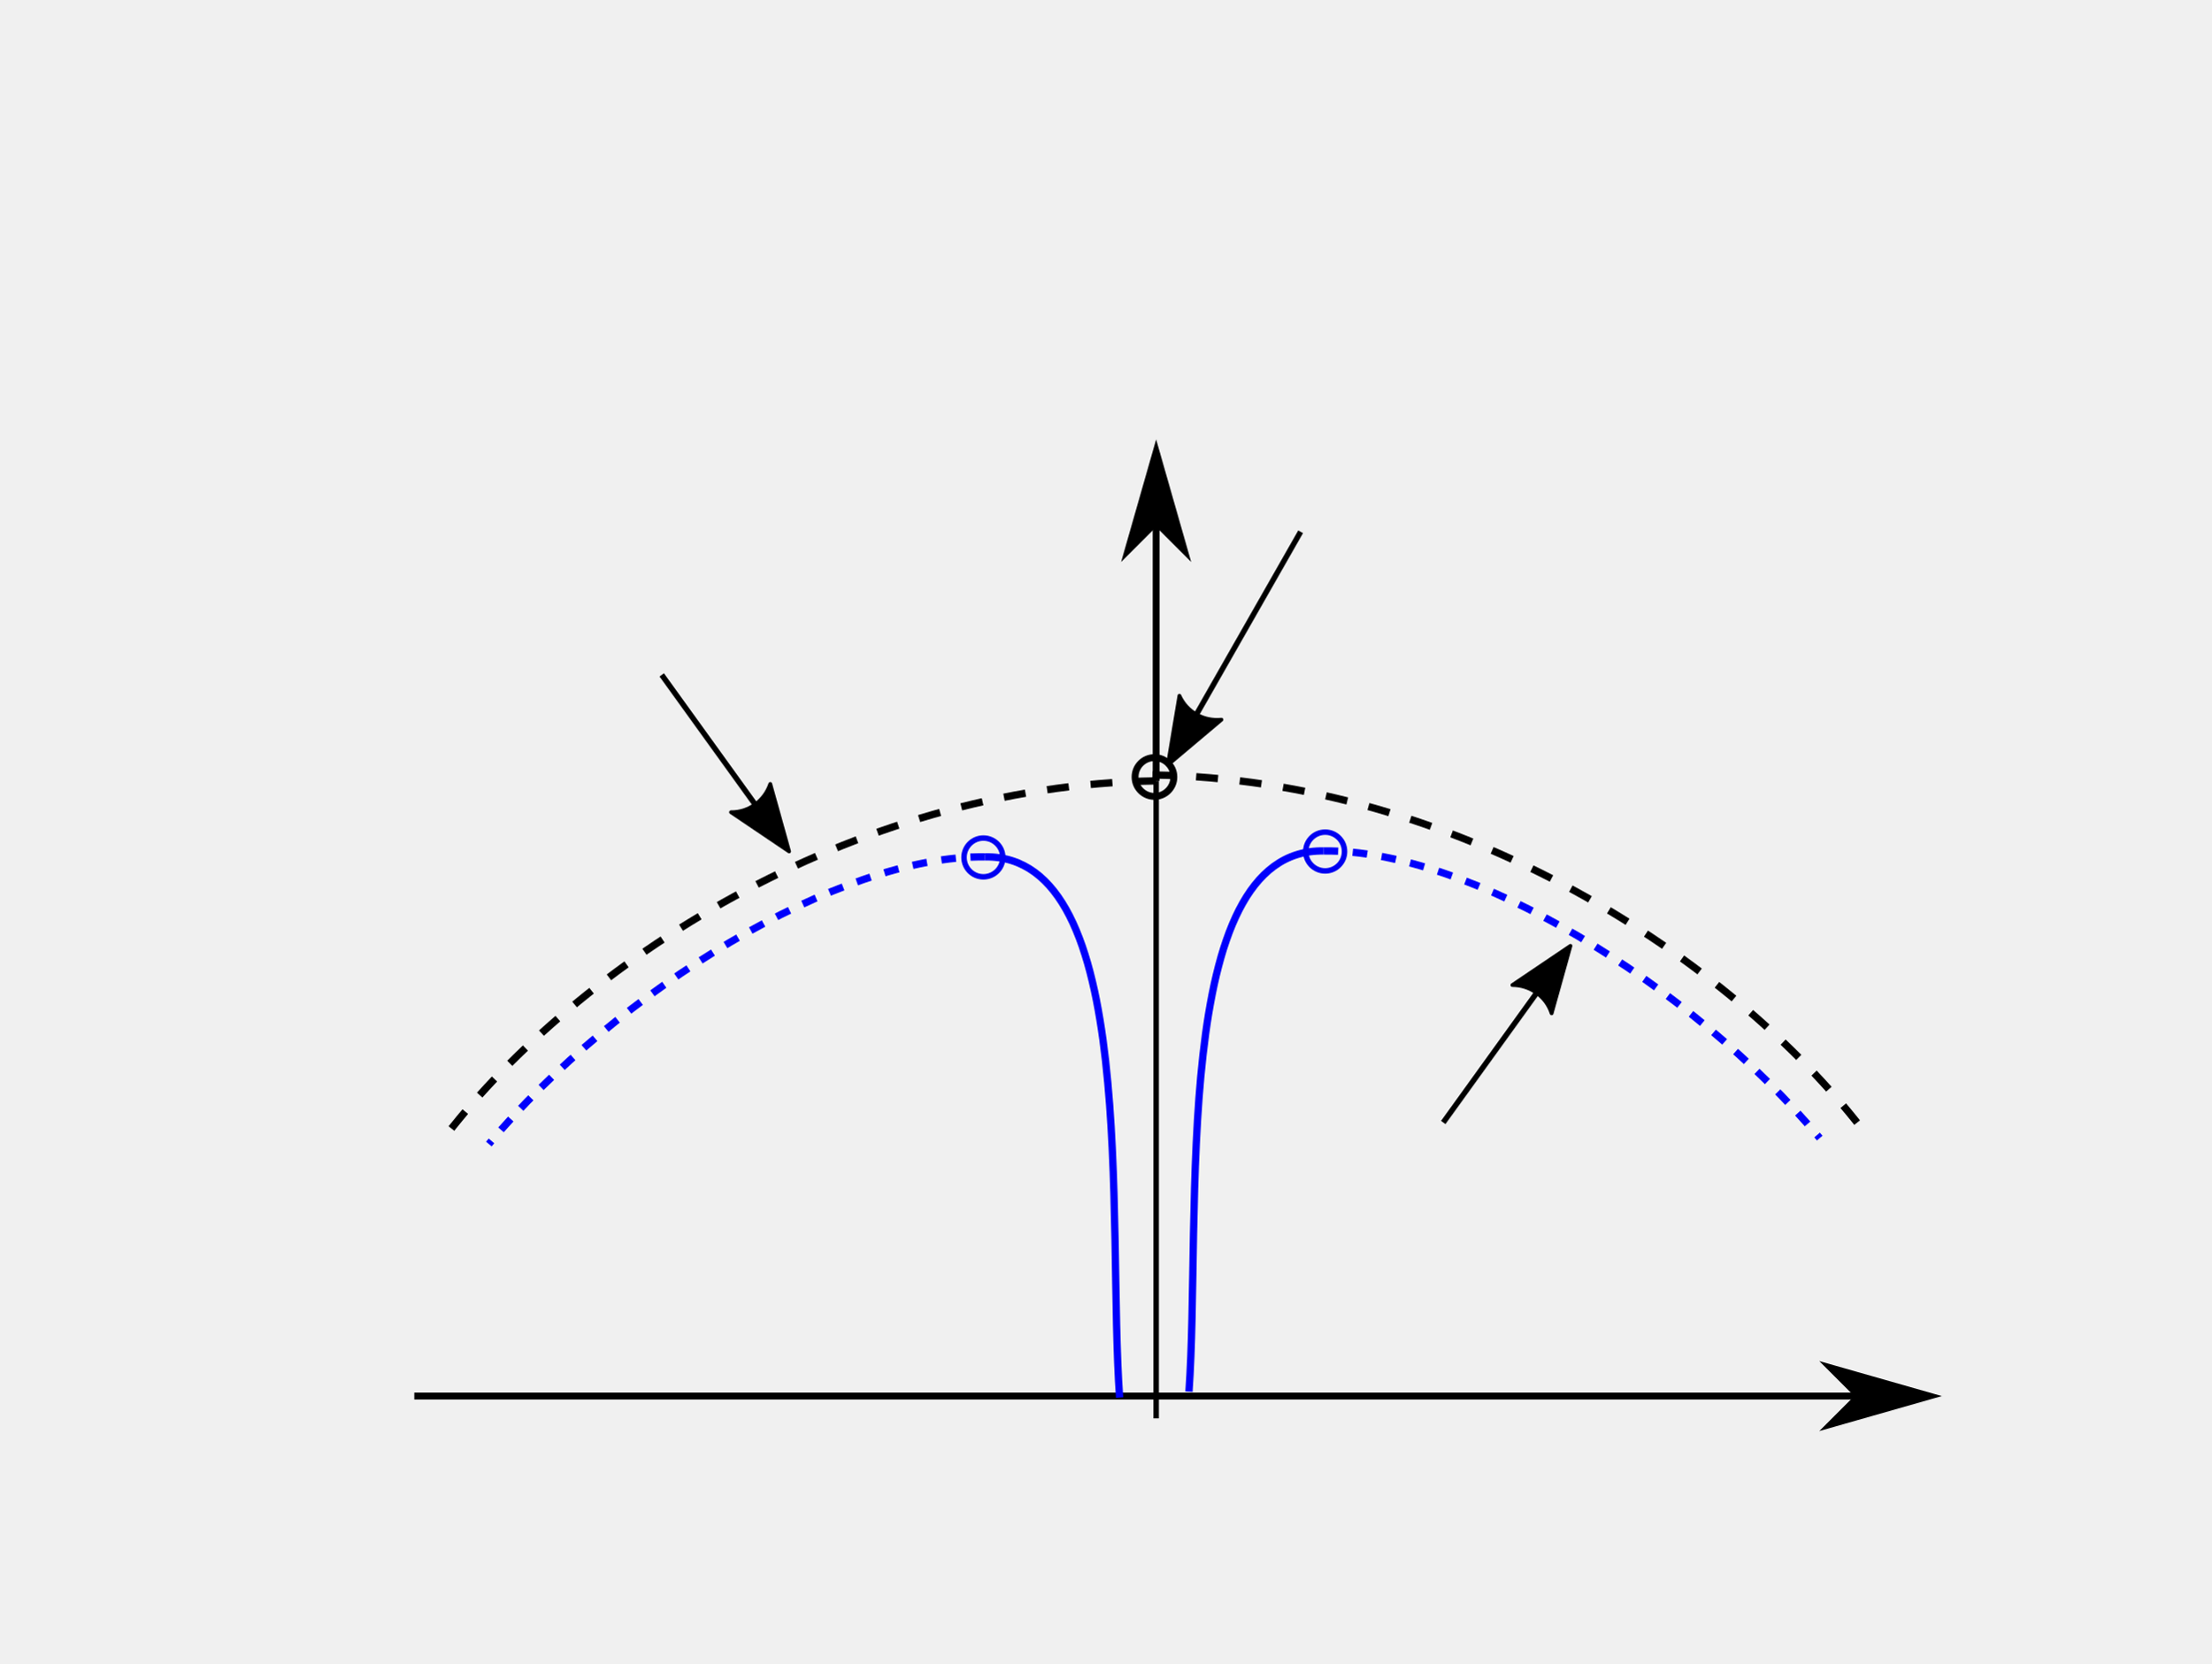
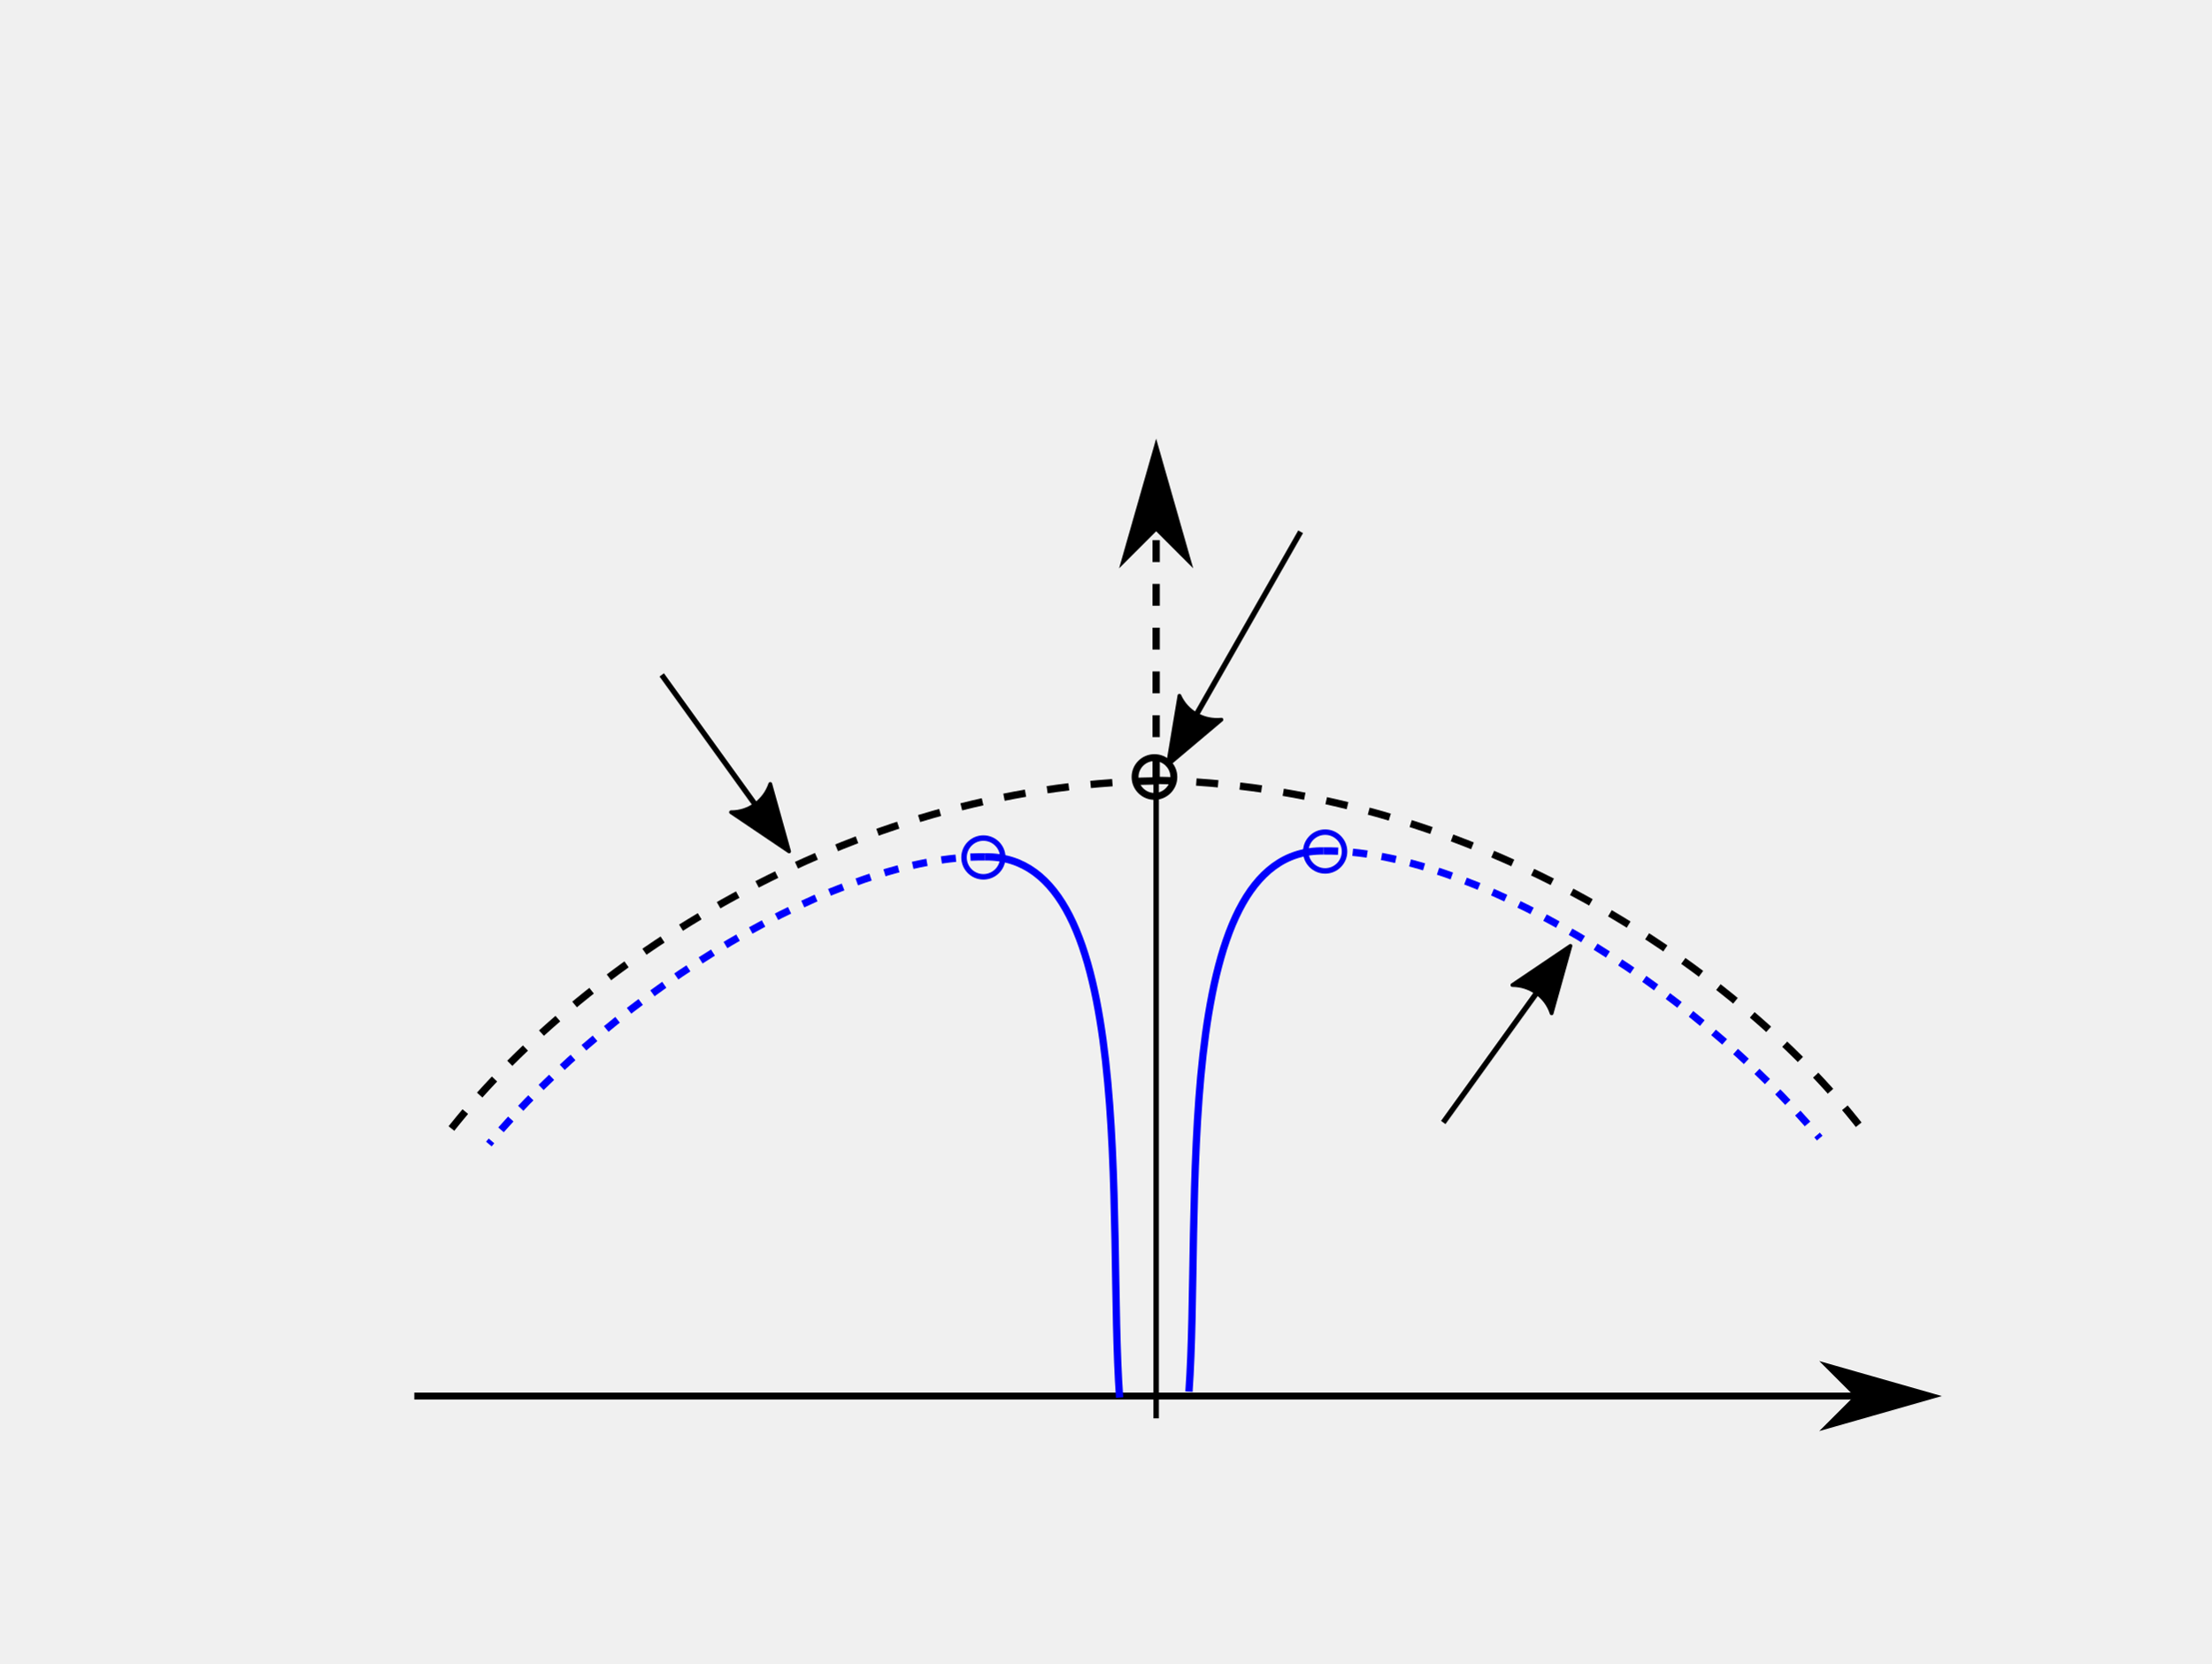
<svg xmlns="http://www.w3.org/2000/svg" version="1.1" id="svg4670" width="1212" height="912" viewBox="0 0 1212 912">
  <defs id="defs4674">
    <marker orient="auto" refY="0.0" refX="0.0" id="marker1478" style="overflow:visible;">
      <path id="path1018" style="fill-rule:evenodd;stroke-width:0.625;stroke-linejoin:round;stroke:#000000;stroke-opacity:1;fill:#000000;fill-opacity:1" d="M 8.719,4.034 L -2.207,0.016 L 8.719,-4.002 C 6.973,-1.63 6.983,1.616 8.719,4.034 z " transform="scale(0.6) rotate(180) translate(0,0)" />
    </marker>
    <marker orient="auto" refY="0.0" refX="0.0" id="EmptyTriangleOutM" style="overflow:visible">
      <path id="path1154" d="M 5.77,0.0 L -2.88,5.0 L -2.88,-5.0 L 5.77,0.0 z " style="fill-rule:evenodd;fill:#ffffff;stroke:#000000;stroke-width:1pt;stroke-opacity:1" transform="scale(0.4) translate(-4.5,0)" />
    </marker>
    <marker orient="auto" refY="0.0" refX="0.0" id="Arrow2Mend" style="overflow:visible;">
      <path id="path1139" style="fill-rule:evenodd;stroke-width:0.625;stroke-linejoin:round;stroke:#000000;stroke-opacity:1;fill:#000000;fill-opacity:1" d="M 8.719,4.034 L -2.207,0.016 L 8.719,-4.002 C 6.973,-1.63 6.983,1.616 8.719,4.034 z " transform="scale(0.6) rotate(180) translate(0,0)" />
    </marker>
    <marker orient="auto" refY="0.0" refX="0.0" id="Arrow2Lend" style="overflow:visible;">
      <path id="path1374" style="fill-rule:evenodd;stroke-width:0.625;stroke-linejoin:round;stroke:#000000;stroke-opacity:1;fill:#000000;fill-opacity:1" d="M 8.719,4.034 L -2.207,0.016 L 8.719,-4.002 C 6.973,-1.63 6.983,1.616 8.719,4.034 z " transform="scale(1.1) rotate(180) translate(1,0)" />
    </marker>
    <marker style="overflow:visible;" id="marker1056" refX="0.0" refY="0.0" orient="auto">
      <path transform="scale(0.8) rotate(180) translate(12.5,0)" style="fill-rule:evenodd;stroke:#000000;stroke-width:1pt;stroke-opacity:1;fill:#000000;fill-opacity:1" d="M 0.0,0.0 L 5.0,-5.0 L -12.5,0.0 L 5.0,5.0 L 0.0,0.0 z " id="path1054" />
    </marker>
    <marker style="overflow:visible;" id="marker1010" refX="0.0" refY="0.0" orient="auto">
      <path transform="scale(0.8) rotate(180) translate(12.5,0)" style="fill-rule:evenodd;stroke:#000000;stroke-width:1pt;stroke-opacity:1;fill:#000000;fill-opacity:1" d="M 0.0,0.0 L 5.0,-5.0 L -12.5,0.0 L 5.0,5.0 L 0.0,0.0 z " id="path1008" />
    </marker>
    <marker orient="auto" refY="0.0" refX="0.0" id="Arrow1Lend" style="overflow:visible;">
      <path id="path4685" d="M 0.0,0.0 L 5.0,-5.0 L -12.5,0.0 L 5.0,5.0 L 0.0,0.0 z " style="fill-rule:evenodd;stroke:#000000;stroke-width:1pt;stroke-opacity:1;fill:#000000;fill-opacity:1" transform="scale(0.8) rotate(180) translate(12.5,0)" />
    </marker>
    <marker orient="auto" refY="0" refX="0" id="Arrow1Lend-3" style="overflow:visible">
      <path id="path4685-6" d="M 0,0 5,-5 -12.5,0 5,5 Z" style="fill:#000000;fill-opacity:1;fill-rule:evenodd;stroke:#000000;stroke-width:1pt;stroke-opacity:1" transform="matrix(-0.8,0,0,-0.8,-10,0)" />
    </marker>
    <marker orient="auto" refY="0" refX="0" id="Arrow1Lend-3-3" style="overflow:visible">
      <path id="path4685-6-6" d="M 0,0 5,-5 -12.5,0 5,5 Z" style="fill:#000000;fill-opacity:1;fill-rule:evenodd;stroke:#000000;stroke-width:1pt;stroke-opacity:1" transform="matrix(-0.8,0,0,-0.8,-10,0)" />
    </marker>
    <marker orient="auto" refY="0" refX="0" id="Arrow2Mend-7" style="overflow:visible">
      <path id="path1139-0" style="fill:#000000;fill-opacity:1;fill-rule:evenodd;stroke:#000000;stroke-width:0.625;stroke-linejoin:round;stroke-opacity:1" d="M 8.719,4.034 -2.207,0.016 8.719,-4.002 c -1.745,2.372 -1.735,5.617 -6e-7,8.035 z" transform="scale(-0.6)" />
    </marker>
    <marker orient="auto" refY="0" refX="0" id="Arrow2Mend-2" style="overflow:visible">
      <path id="path1139-7" style="fill:#005100;fill-opacity:1;fill-rule:evenodd;stroke:#005100;stroke-width:0.625;stroke-linejoin:round;stroke-opacity:1" d="M 8.719,4.034 -2.207,0.016 8.719,-4.002 c -1.745,2.372 -1.735,5.617 -6e-7,8.035 z" transform="scale(-0.6)" />
    </marker>
    <marker orient="auto" refY="0" refX="0" id="Arrow2Lend-3" style="overflow:visible">
      <path id="path1374-6" style="fill:#000000;fill-opacity:1;fill-rule:evenodd;stroke:#000000;stroke-width:0.625;stroke-linejoin:round;stroke-opacity:1" d="M 8.719,4.034 -2.207,0.016 8.719,-4.002 c -1.745,2.372 -1.735,5.617 -6e-7,8.035 z" transform="matrix(-1.1,0,0,-1.1,-1.1,0)" />
    </marker>
    <marker orient="auto" refY="0" refX="0" id="Arrow2Lend-3-5" style="overflow:visible">
      <path id="path1374-6-3" style="fill:#000000;fill-opacity:1;fill-rule:evenodd;stroke:#000000;stroke-width:0.625;stroke-linejoin:round;stroke-opacity:1" d="M 8.719,4.034 -2.207,0.016 8.719,-4.002 c -1.745,2.372 -1.735,5.617 -6e-7,8.035 z" transform="matrix(-1.1,0,0,-1.1,-1.1,0)" />
    </marker>
  </defs>
-   <path style="fill:none;fill-rule:evenodd;stroke:#000000;stroke-width:3.78;stroke-linecap:butt;stroke-linejoin:miter;stroke-miterlimit:4;stroke-dasharray:none;stroke-dashoffset:0;stroke-opacity:1;marker-end:url(#Arrow1Lend)" d="m 633.733,428.164 c 0,-179.881 0,-179.881 0,-179.881" id="path4680" />
+   <path style="fill:none;fill-rule:evenodd;stroke:#000000;stroke-width:4;stroke-linecap:butt;stroke-linejoin:miter;stroke-miterlimit:4;stroke-dasharray:12, 12;stroke-dashoffset:0;stroke-opacity:1;marker-end:url(#Arrow1Lend);font-variation-settings:normal;opacity:1;vector-effect:none;fill-opacity:1;-inkscape-stroke:none;stop-color:#000000;stop-opacity:1" d="m 633.733,428.164 c 0,-179.881 0,-179.881 0,-179.881" id="path4680" />
  <path style="fill:none;fill-rule:evenodd;stroke:#000000;stroke-width:3.78;stroke-linecap:butt;stroke-linejoin:miter;stroke-miterlimit:4;stroke-dasharray:none;stroke-opacity:1;marker-end:url(#Arrow1Lend-3)" d="m 227.102,765.497 c 829.957,0 829.957,0 829.957,0" id="path4680-7" />
  <flowRoot xml:space="preserve" id="flowRoot4988" style="font-style:normal;font-weight:normal;font-size:40px;line-height:125%;font-family:sans-serif;letter-spacing:0px;word-spacing:0px;fill:#000000;fill-opacity:1;stroke:none;stroke-width:1px;stroke-linecap:butt;stroke-linejoin:miter;stroke-opacity:1" transform="translate(32.6011,278.727)">
    <flowRegion id="flowRegion4990">
      <rect id="rect4992" width="322.445" height="129.798" x="495.964" y="503.479" />
    </flowRegion>
    <flowPara id="flowPara4994">$(0,0)$</flowPara>
  </flowRoot>
  <flowRoot transform="translate(397.5919,289.5496)" xml:space="preserve" id="flowRoot4988-36" style="font-style:normal;font-weight:normal;font-size:40px;line-height:125%;font-family:sans-serif;letter-spacing:0px;word-spacing:0px;fill:#000000;fill-opacity:1;stroke:none;stroke-width:1px;stroke-linecap:butt;stroke-linejoin:miter;stroke-opacity:1">
    <flowRegion id="flowRegion4990-1">
      <rect id="rect4992-2" width="322.445" height="129.798" x="495.964" y="503.479" />
    </flowRegion>
    <flowPara id="flowPara4994-9">$\theta$</flowPara>
  </flowRoot>
-   <flowRoot xml:space="preserve" id="flowRoot1554" style="fill:black;stroke:none;stroke-opacity:1;stroke-width:1px;stroke-linejoin:miter;stroke-linecap:butt;fill-opacity:1;font-family:sans-serif;font-style:normal;font-weight:normal;font-size:40px;line-height:125%;letter-spacing:0px;word-spacing:0px">
+   <flowRoot xml:space="preserve" id="flowRoot1554" style="font-style:normal;font-weight:normal;font-size:40px;line-height:125%;font-family:sans-serif;letter-spacing:0px;word-spacing:0px;fill:#000000;fill-opacity:1;stroke:none;stroke-width:1px;stroke-linecap:butt;stroke-linejoin:miter;stroke-opacity:1">
    <flowRegion id="flowRegion1556">
      <rect id="rect1558" width="16.396" height="43.038" x="868.279" y="845.735" />
    </flowRegion>
    <flowPara id="flowPara1560" />
  </flowRoot>
  <flowRoot transform="translate(43.79481,-294.892)" xml:space="preserve" id="flowRoot4988-0-9-3-3" style="font-style:normal;font-weight:normal;font-size:40px;line-height:125%;font-family:sans-serif;letter-spacing:0px;word-spacing:0px;fill:#000000;fill-opacity:1;stroke:none;stroke-width:1px;stroke-linecap:butt;stroke-linejoin:miter;stroke-opacity:1">
    <flowRegion id="flowRegion4990-9-2-7-6">
      <rect id="rect4992-3-0-5-7" width="431.748" height="89.492" x="495.964" y="503.479" />
    </flowRegion>
    <flowPara id="flowPara4994-6-2-9-5">$P$</flowPara>
  </flowRoot>
  <flowRoot transform="translate(194.3134,121.8768)" xml:space="preserve" id="flowRoot4988-3-2" style="font-style:normal;font-weight:normal;font-size:40px;line-height:125%;font-family:sans-serif;letter-spacing:0px;word-spacing:0px;fill:#000000;fill-opacity:1;stroke:none;stroke-width:1px;stroke-linecap:butt;stroke-linejoin:miter;stroke-opacity:1">
    <flowRegion id="flowRegion4990-5-9">
      <rect id="rect4992-6-1" width="766.59" height="82.446" x="495.964" y="503.479" />
    </flowRegion>
    <flowPara id="flowPara4994-2-2">{\small con imperf.}</flowPara>
  </flowRoot>
  <path style="fill:none;fill-rule:evenodd;stroke:#000000;stroke-width:3;stroke-linecap:butt;stroke-linejoin:miter;stroke-miterlimit:4;stroke-dasharray:none;stroke-opacity:1;marker-end:url(#Arrow2Lend)" d="M 712.933,291.578 642.082,415.878" id="path1000-9" />
-   <path style="fill:none;fill-rule:evenodd;stroke:#000000;stroke-width:4;stroke-linecap:butt;stroke-linejoin:miter;stroke-miterlimit:4;stroke-dasharray:12,12;stroke-opacity:1;stroke-dashoffset:0" d="m 631.687,424.919 c 169.671,2.433 317.673,102.18 388.72,193.721" id="path2990" />
-   <flowRoot transform="translate(26.11536,-142.9506)" xml:space="preserve" id="flowRoot4988-0-9-3-3-6" style="font-style:normal;font-weight:normal;font-size:40px;line-height:125%;font-family:sans-serif;letter-spacing:0px;word-spacing:0px;fill:#000000;fill-opacity:1;stroke:none;stroke-width:1px;stroke-linecap:butt;stroke-linejoin:miter;stroke-opacity:1">
+   <path style="fill:none;fill-rule:evenodd;stroke:#000000;stroke-width:4;stroke-linecap:butt;stroke-linejoin:miter;stroke-miterlimit:4;stroke-dasharray:12, 12;stroke-dashoffset:0;stroke-opacity:1" d="m 631.774,427.829 c 169.671,2.433 317.586,99.356 388.633,190.898" id="path2990" />
+   <flowRoot transform="translate(42.7997,-130.9572)" xml:space="preserve" id="flowRoot4988-0-9-3-3-6" style="font-style:normal;font-weight:normal;font-size:40px;line-height:125%;font-family:sans-serif;letter-spacing:0px;word-spacing:0px;fill:#000000;fill-opacity:1;stroke:none;stroke-width:1px;stroke-linecap:butt;stroke-linejoin:miter;stroke-opacity:1">
    <flowRegion id="flowRegion4990-9-2-7-6-1">
      <rect id="rect4992-3-0-5-7-2" width="431.748" height="89.492" x="495.964" y="503.479" />
    </flowRegion>
    <flowPara id="flowPara4994-6-2-9-5-9">$P^c$</flowPara>
  </flowRoot>
  <circle style="opacity:1;vector-effect:none;fill:none;fill-opacity:1;stroke:#000000;stroke-width:3.78;stroke-linecap:butt;stroke-linejoin:miter;stroke-miterlimit:4;stroke-dasharray:none;stroke-dashoffset:0;stroke-opacity:1" id="path2997" cx="632.805" cy="426.044" r="10.627" />
  <path style="fill:none;stroke:#000000;stroke-width:3;stroke-linecap:butt;stroke-linejoin:miter;stroke-opacity:1;stroke-miterlimit:4;stroke-dasharray:none" d="m 633.733,428.164 c 0,349.546 0,349.546 0,349.546" id="path2999" />
  <path style="fill:none;stroke:#0000fc;stroke-width:4;stroke-linecap:butt;stroke-linejoin:miter;stroke-miterlimit:4;stroke-dasharray:none;stroke-opacity:1" d="M 651.721,763.074 C 658.553,667.434 640.791,465.222 725.501,466.589" id="path2008" />
  <path style="opacity:1;vector-effect:none;fill:none;fill-opacity:1;stroke:#0000fc;stroke-width:4;stroke-linecap:butt;stroke-linejoin:miter;stroke-miterlimit:4;stroke-dasharray:8,8;stroke-dashoffset:0;stroke-opacity:1" d="m 725.501,466.589 c 80.24,-0.966 201.48,73.197 271.977,157.455" id="path2010" />
  <circle style="opacity:1;vector-effect:none;fill:none;fill-opacity:1;stroke:#0000f2;stroke-width:3;stroke-linecap:butt;stroke-linejoin:miter;stroke-miterlimit:4;stroke-dasharray:none;stroke-dashoffset:0;stroke-opacity:1" id="path2997-1" cx="726.377" cy="466.906" r="10.627" />
  <path style="fill:none;fill-rule:evenodd;stroke:#000000;stroke-width:4;stroke-linecap:butt;stroke-linejoin:miter;stroke-miterlimit:4;stroke-dasharray:12, 12;stroke-dashoffset:0;stroke-opacity:1" d="M 633.733,428.164 C 464.062,430.597 316.06,530.343 245.013,621.885" id="path2990-1" />
  <path style="fill:none;stroke:#0000fc;stroke-width:4;stroke-linecap:butt;stroke-linejoin:miter;stroke-miterlimit:4;stroke-dasharray:none;stroke-opacity:1" d="m 613.699,766.318 c -6.831,-95.64 10.93,-297.852 -73.78,-296.485" id="path2008-9" />
  <path style="opacity:1;vector-effect:none;fill:none;fill-opacity:1;stroke:#0000fc;stroke-width:4;stroke-linecap:butt;stroke-linejoin:miter;stroke-miterlimit:4;stroke-dasharray:8, 8;stroke-dashoffset:0;stroke-opacity:1" d="m 539.919,469.833 c -80.24,-0.966 -201.48,73.197 -271.977,157.455" id="path2010-8" />
  <circle style="opacity:1;vector-effect:none;fill:none;fill-opacity:1;stroke:#0000f2;stroke-width:3;stroke-linecap:butt;stroke-linejoin:miter;stroke-miterlimit:4;stroke-dasharray:none;stroke-dashoffset:0;stroke-opacity:1" id="path2997-1-5" cx="-539.043" cy="470.15" r="10.627" transform="scale(-1,1)" />
  <path style="fill:none;fill-rule:evenodd;stroke:#000000;stroke-width:3;stroke-linecap:butt;stroke-linejoin:miter;stroke-miterlimit:4;stroke-dasharray:none;stroke-opacity:1;marker-end:url(#Arrow2Lend-3)" d="m 362.714,370.054 67.449,93.596" id="path1000-9-7" />
  <path style="fill:none;fill-rule:evenodd;stroke:#000000;stroke-width:3;stroke-linecap:butt;stroke-linejoin:miter;stroke-miterlimit:4;stroke-dasharray:none;stroke-opacity:1;marker-end:url(#Arrow2Lend-3-5)" d="m 791.106,615.487 67.449,-93.596" id="path1000-9-7-5" />
  <flowRoot transform="translate(158.7134,-270.1703)" xml:space="preserve" id="flowRoot4988-3-2-6" style="font-style:normal;font-weight:normal;font-size:40px;line-height:125%;font-family:sans-serif;letter-spacing:0px;word-spacing:0px;fill:#000000;fill-opacity:1;stroke:none;stroke-width:1px;stroke-linecap:butt;stroke-linejoin:miter;stroke-opacity:1">
    <flowRegion id="flowRegion4990-5-9-2">
      <rect id="rect4992-6-1-9" width="766.59" height="82.446" x="495.964" y="503.479" />
    </flowRegion>
    <flowPara id="flowPara4994-2-2-1">{\small punto de bifurcación}</flowPara>
  </flowRoot>
  <flowRoot transform="translate(-315.3238,-181.4789)" xml:space="preserve" id="flowRoot4988-3-2-2" style="font-style:normal;font-weight:normal;font-size:40px;line-height:125%;font-family:sans-serif;letter-spacing:0px;word-spacing:0px;fill:#000000;fill-opacity:1;stroke:none;stroke-width:1px;stroke-linecap:butt;stroke-linejoin:miter;stroke-opacity:1">
    <flowRegion id="flowRegion4990-5-9-7">
      <rect id="rect4992-6-1-0" width="766.59" height="82.446" x="495.964" y="503.479" />
    </flowRegion>
    <flowPara id="flowPara4994-2-2-9">{\small sin imperf.}</flowPara>
  </flowRoot>
</svg>
